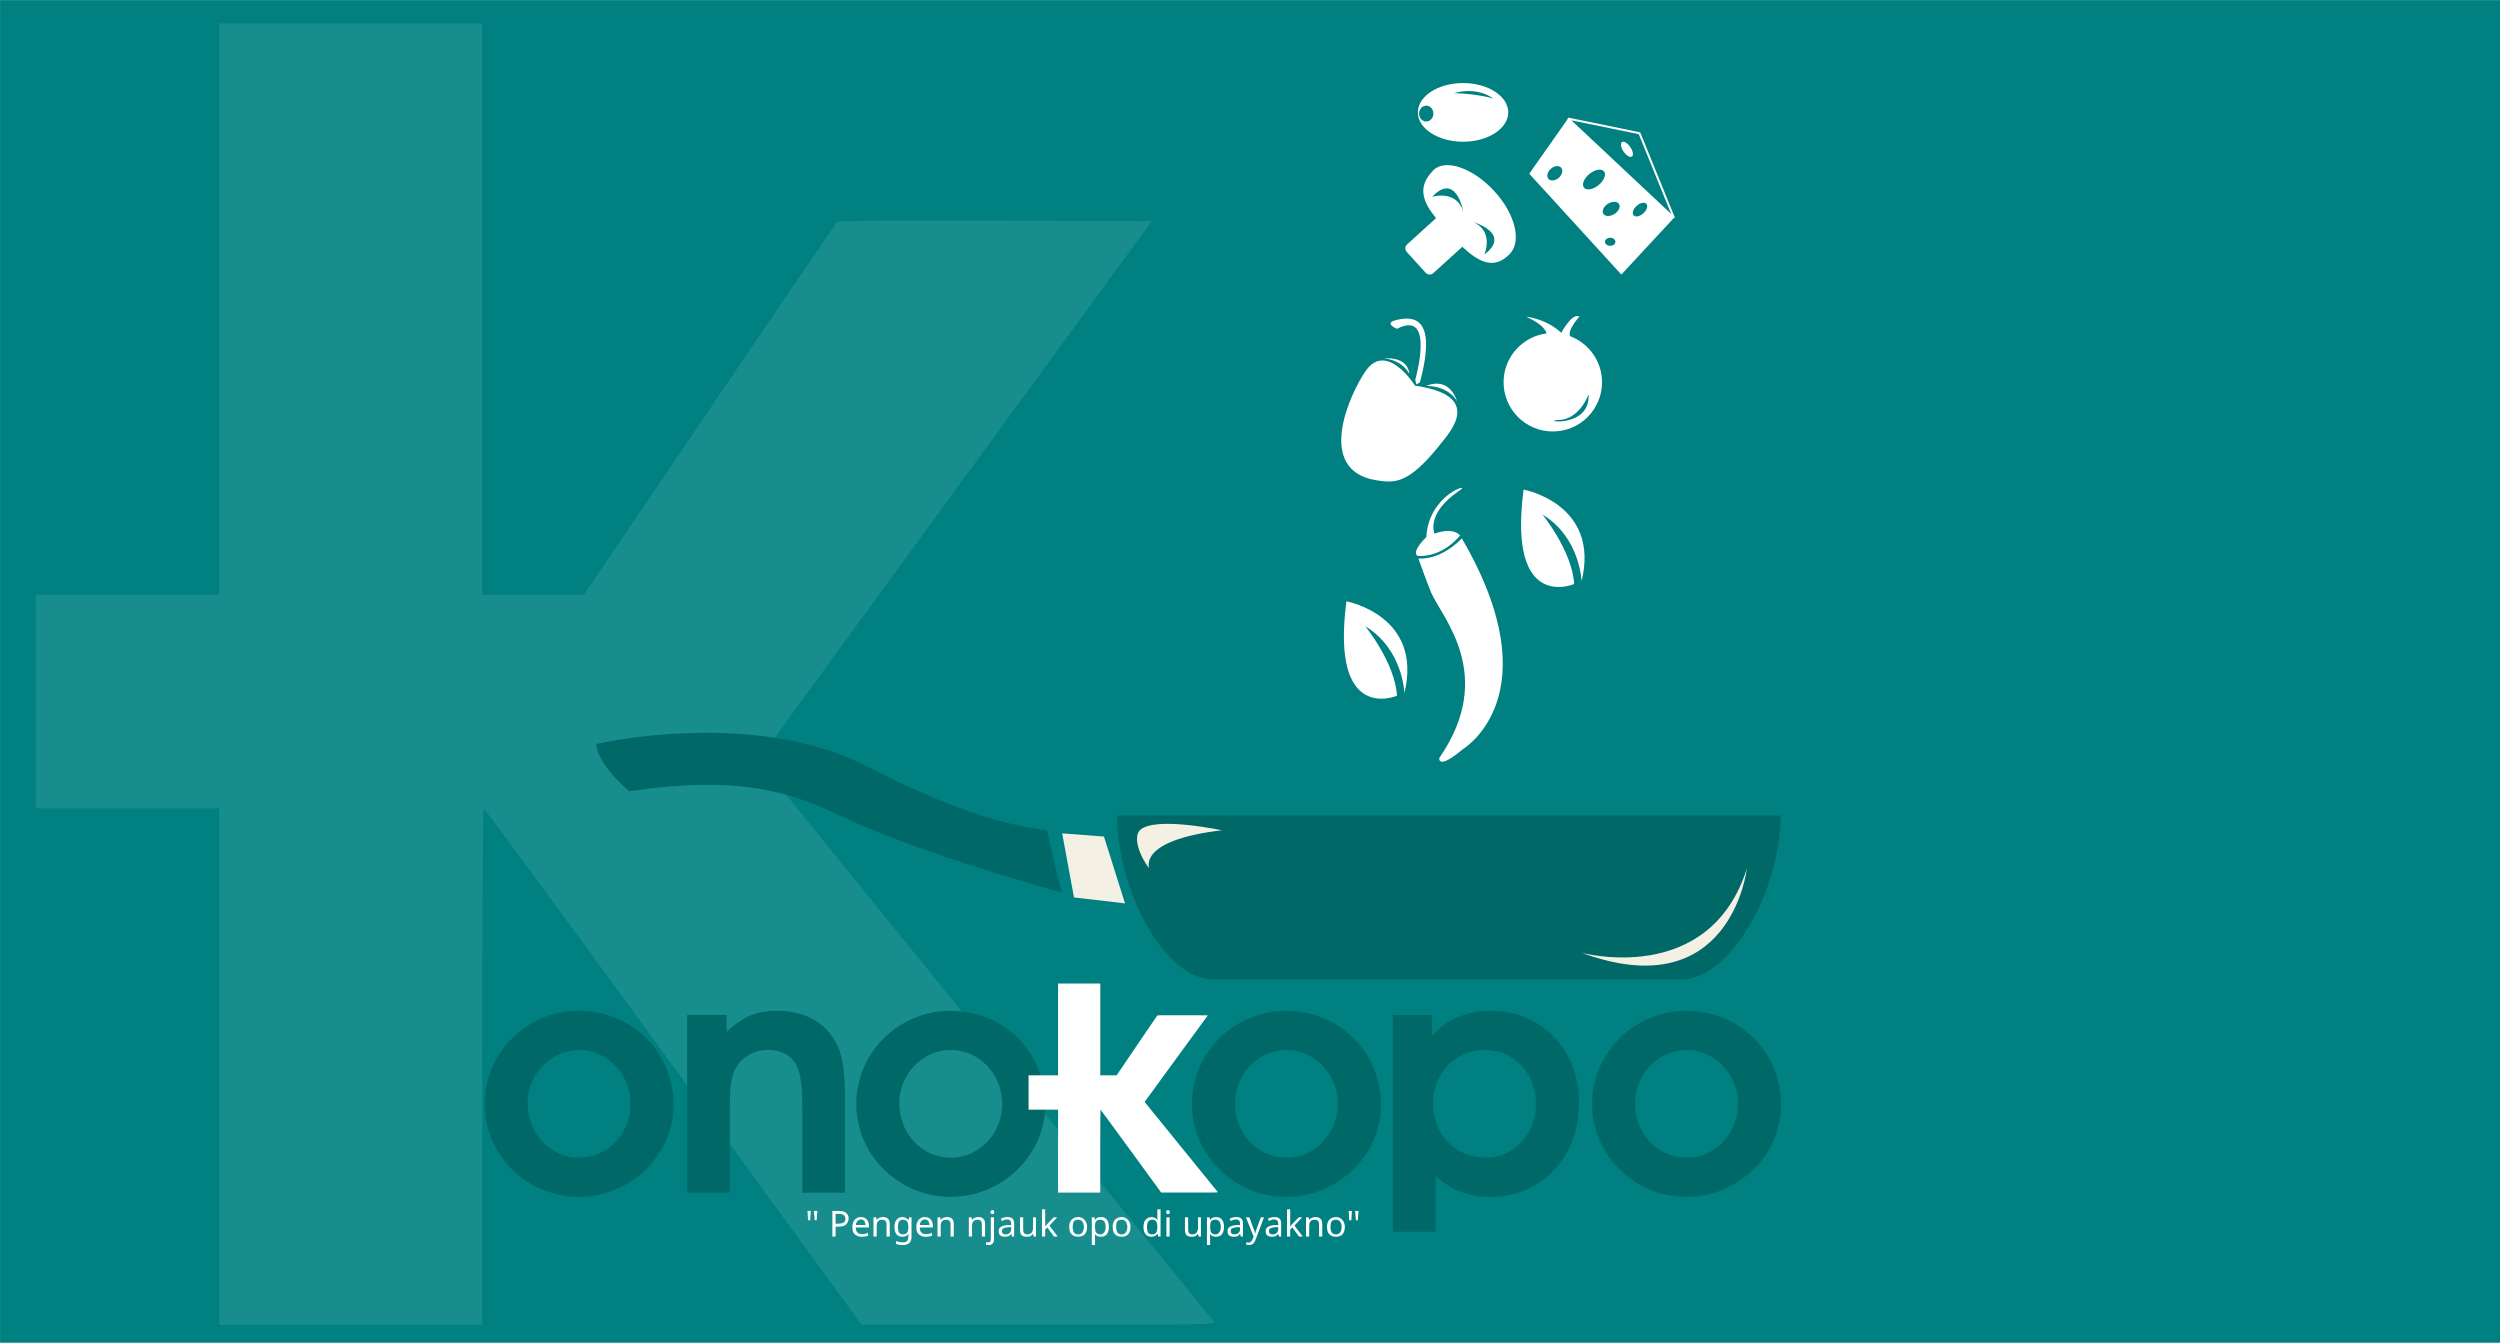
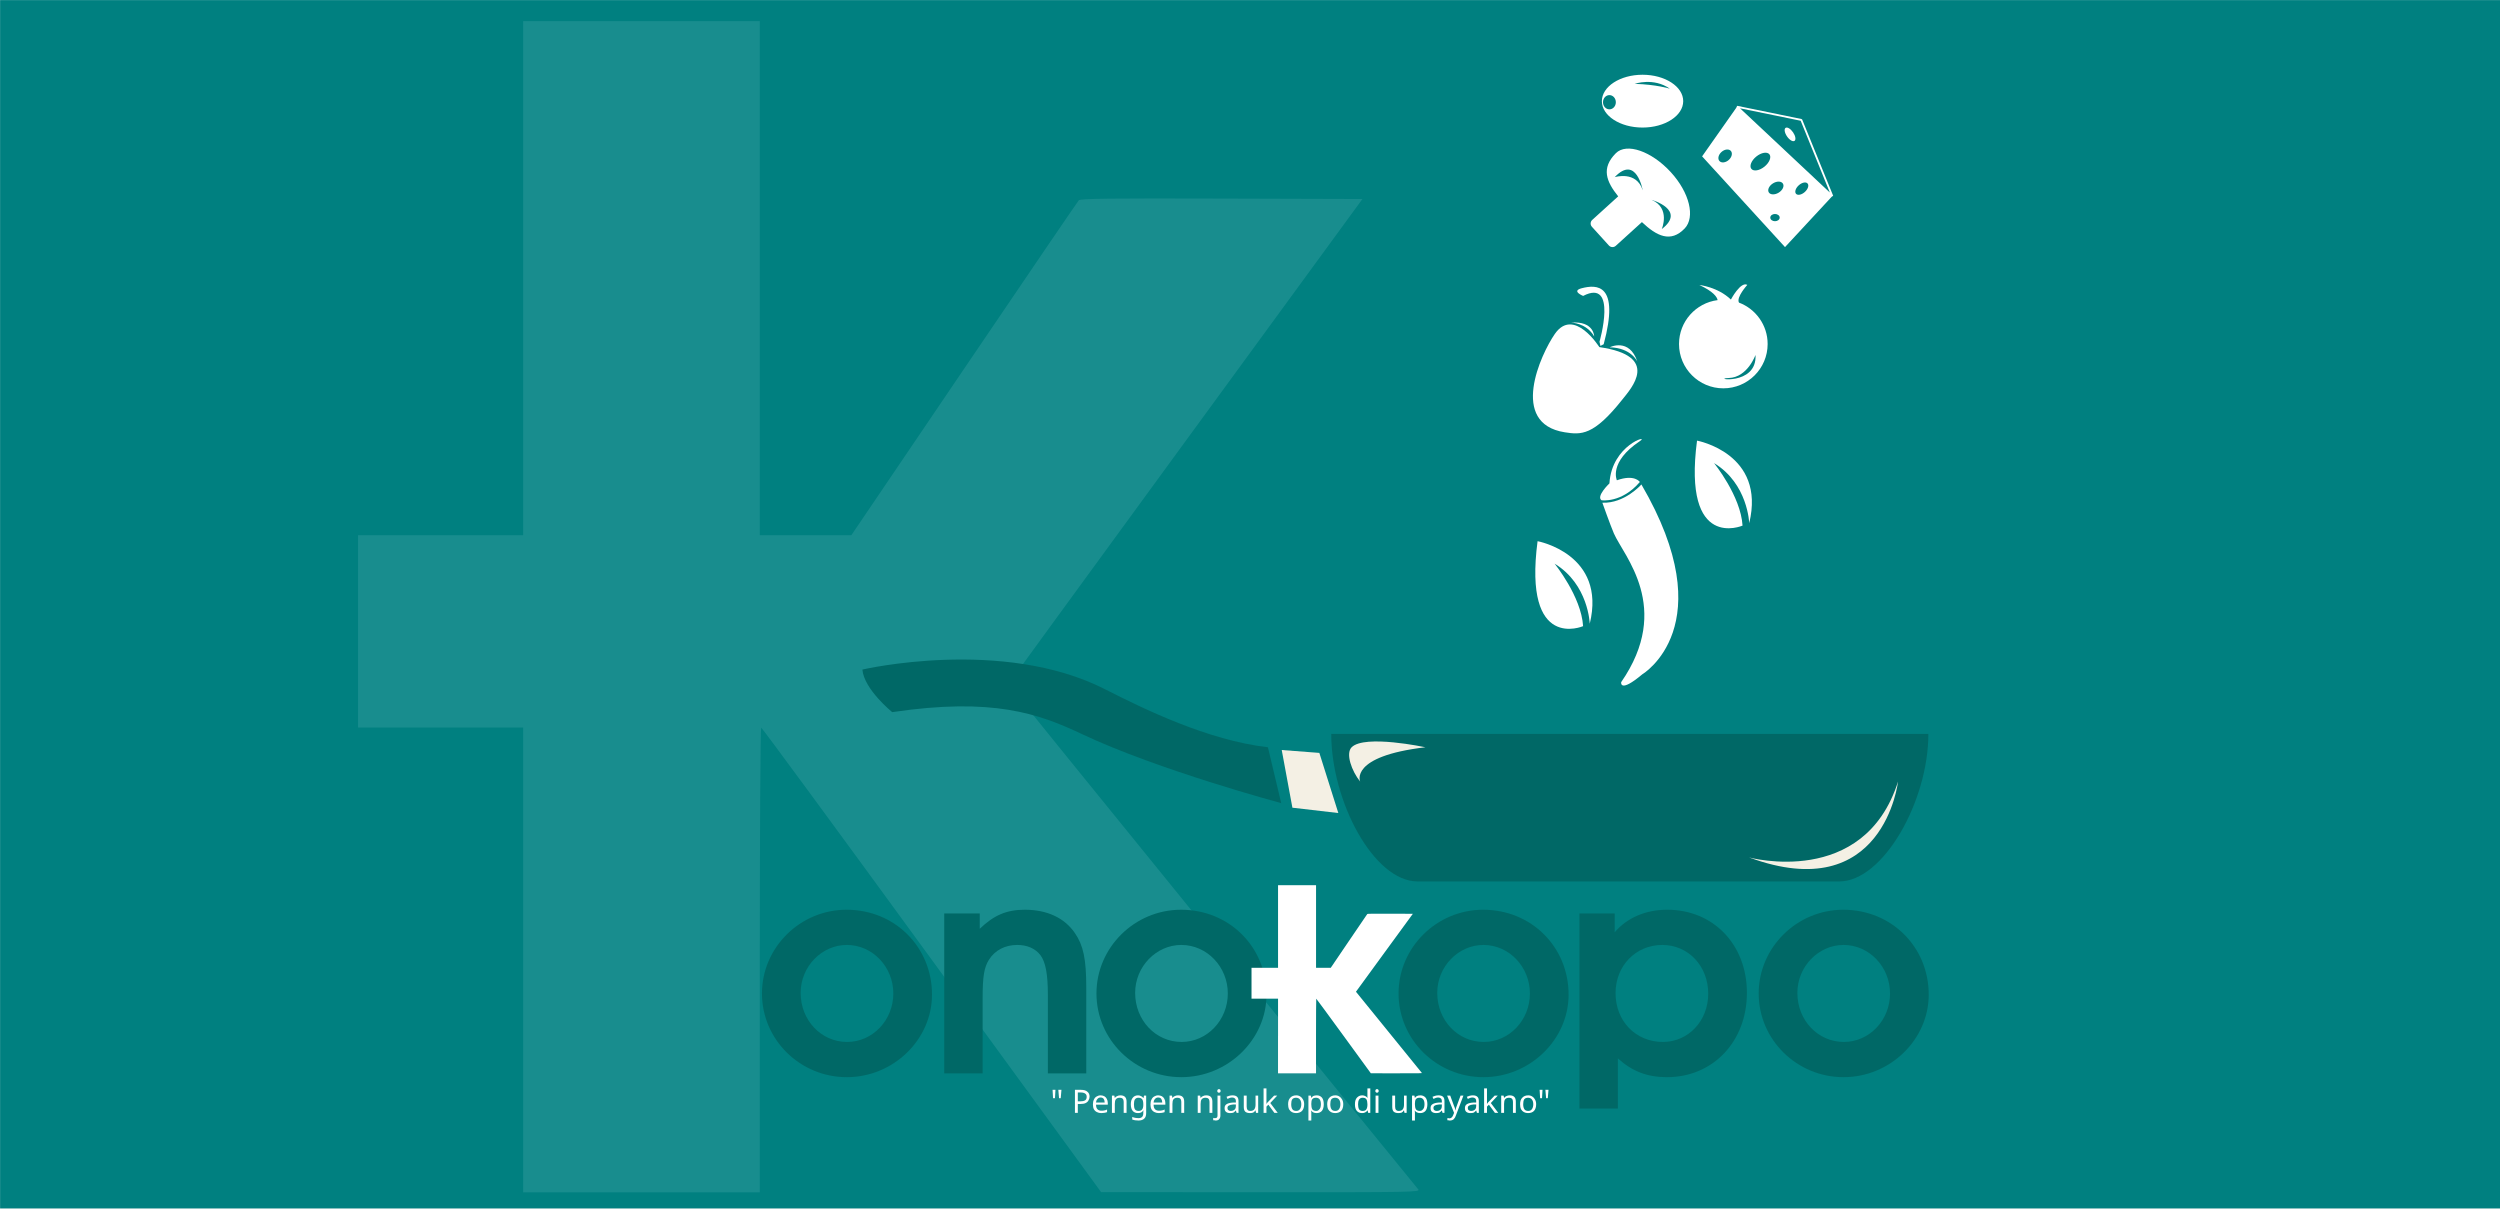
- <svg xmlns="http://www.w3.org/2000/svg" width="270" height="145" id="svg3789" version="1.1">
+ <svg xmlns="http://www.w3.org/2000/svg" width="300" height="145" id="svg3789" version="1.1">
  <defs id="defs3791" />
  <g id="layer1" transform="translate(0,-907.3622)">
-     <g id="g3736" transform="translate(-767.4126,295.3472)">
-       <path id="path30" style="fill:#008080;stroke:none" d="m 767.418,757.026 270,0 0,-145 -270,0 0,145 z" />
-       <path id="path3655" d="m 791.097,727.206 0,-27.883 -9.907,0 -9.907,0 0,-11.541 0,-11.541 9.907,0 9.907,0 0,-30.845 0,-30.845 14.197,0 14.197,0 0,30.845 0,30.845 5.493,0 5.493,0 13.528,-19.968 c 7.44,-10.982 13.636,-20.083 13.768,-20.224 0.19,-0.203 3.787,-0.245 17.137,-0.204 l 16.897,0.053 -21.246,29.081 c -11.685,15.995 -21.246,29.115 -21.246,29.156 0,0.064 48.317,59.588 49.189,60.599 0.293,0.34 -0.623,0.357 -18.874,0.346 l -19.182,-0.01 -20.311,-27.871 C 828.966,711.867 819.751,699.324 819.659,699.324 c -0.092,0 -0.168,12.547 -0.168,27.883 l 0,27.883 -14.197,0 -14.197,0 0,-27.883 z" style="opacity:0.115;fill:#d5f6ff;fill-opacity:1;stroke:none" />
-       <g transform="matrix(0.9716116,0,0,0.9716116,59.75011,-4.66652)" id="g3698">
-         <g id="g40" transform="matrix(0.300337,0,0,-0.300337,852.5182,725.3476)" style="fill:#006866;fill-opacity:1">
-           <path d="m 0,0 c 0,-27.628 17.426,-60.655 35.556,-60.655 l 173.319,0 c 18.131,0 36.675,33.027 36.675,60.655" style="fill:#006866;fill-opacity:1;fill-rule:nonzero;stroke:none" id="path42" />
-         </g>
-         <g id="g44" transform="matrix(0.300337,0,0,-0.300337,851.0484,727.6869)">
-           <path d="M 0,0 -15.468,1.181 -11.083,-22.537 7.804,-24.731 0,0 z" style="fill:#f4f0e4;fill-opacity:1;fill-rule:nonzero;stroke:none" id="path46" />
-         </g>
-         <g id="g48" transform="matrix(0.300337,0,0,-0.300337,844.6964,726.9909)" style="fill:#006866;fill-opacity:1">
-           <path d="m 0,0 5.471,-22.979 c 0,0 -50.648,13.587 -82.069,28.451 -17.723,8.382 -36.548,15.1 -77.91,8.971 0,0 -11.6,9.411 -12.257,17.51 0,0 57.576,13.395 99.796,-8.099 C -51.129,15.792 -24.73,2.845 0,0" style="fill:#006866;fill-opacity:1;fill-rule:nonzero;stroke:none" id="path50" />
-         </g>
-         <g id="g52" transform="matrix(0.300337,0,0,-0.300337,922.5186,731.2305)">
-           <path d="m 0,0 c 0,0 -5.837,-51.613 -61.276,-31.187 0,0 47.27,-12.913 61.276,31.187" style="fill:#f4f0e4;fill-opacity:1;fill-rule:nonzero;stroke:none" id="path54" />
-         </g>
-         <g id="g56" transform="matrix(0.300337,0,0,-0.300337,864.1514,726.9909)">
-           <path d="m 0,0 c 0,0 -24.982,5.363 -30.346,0 -2.571,-2.569 0,-9.775 3.501,-14.116 0,0 -4.669,10.395 26.845,14.116" style="fill:#f4f0e4;fill-opacity:1;fill-rule:nonzero;stroke:none" id="path58" />
-         </g>
-         <g id="g60" transform="matrix(0.300337,0,0,-0.300337,893.3392,662.9927)">
-           <path d="M 0,0 C 0,0 3.729,8.613 -4.185,12.027 -4.185,12.027 10.286,7.876 0,0 m -7.827,15.936 c -2.569,8.227 -11.526,5.42 -11.526,5.42 8.909,9.408 11.526,-5.42 11.526,-5.42 m 11.508,7.512 c -7.829,8.532 -18.15,12.213 -22.59,7.729 -6.068,-6.124 -3.939,-11.579 0.992,-17.719 L -28.594,3.771 C -29.411,3.03 -29.474,1.768 -28.73,0.95 l 6.989,-7.703 C -21,-7.57 -19.737,-7.63 -18.922,-6.89 l 10.758,9.761 c 6.018,-5.697 11.82,-8.683 17.61,-2.591 4.349,4.573 2.063,14.636 -5.765,23.168" style="fill:#ffffff;fill-opacity:1;fill-rule:nonzero;stroke:none" id="path62" />
-         </g>
-         <g id="g64" transform="matrix(0.300337,0,0,-0.300337,901.6173,681.3857)">
-           <path d="M 0,0 C 7.737,0.25 10.982,9.484 10.982,9.484 11.73,-3.495 -7.738,-0.25 0,0 m 4.186,31.008 c -1.22,2.172 3.426,7.289 3.426,7.289 -2.745,1.545 -6.739,-6.036 -6.739,-6.036 -5.49,5.241 -12.978,5.989 -12.978,5.989 5.743,-2.687 7.249,-4.868 7.507,-6.221 -8.949,-1.156 -15.87,-8.787 -15.87,-18.051 0,-10.063 8.159,-18.222 18.222,-18.222 10.061,0 18.22,8.159 18.22,18.222 0,7.794 -4.905,14.428 -11.788,17.03" style="fill:#ffffff;fill-opacity:1;fill-rule:nonzero;stroke:none" id="path66" />
-         </g>
-         <g id="g68" transform="matrix(0.300337,0,0,-0.300337,889.9907,645.0558)">
-           <path d="m 0,0 c 0,0 7.738,2.746 14.478,-1.997 0,0 -5.446,1.74 -14.478,1.997 m -10.379,-10.483 c -1.46,0 -2.642,1.31 -2.642,2.928 0,1.617 1.182,2.928 2.642,2.928 1.46,0 2.642,-1.311 2.642,-2.928 0,-1.618 -1.182,-2.928 -2.642,-2.928 M 3.245,3.744 c -9.236,0 -16.724,-4.862 -16.724,-10.857 0,-5.996 7.488,-10.858 16.724,-10.858 9.235,0 16.723,4.862 16.723,10.858 0,5.995 -7.488,10.857 -16.723,10.857" style="fill:#ffffff;fill-opacity:1;fill-rule:nonzero;stroke:none" id="path70" />
-         </g>
-         <g id="g72" transform="matrix(0.300337,0,0,-0.300337,886.0027,696.7886)">
-           <path d="m 0,0 c 0,0 3.271,-9.232 4.741,-12.638 3.958,-9.174 24.212,-30.451 2.996,-61.151 0,0 -0.8,-4.743 8.71,3.245 0,0 33.525,19.9 -0.395,78.056 C 16.052,7.512 9.177,-0.365 0,0" style="fill:#ffffff;fill-opacity:1;fill-rule:nonzero;stroke:none" id="path74" />
-         </g>
-         <g id="g76" transform="matrix(0.300337,0,0,-0.300337,885.8989,696.485)">
-           <path d="m 0,0 c 0,0 8.236,-1.264 15.762,7.512 0,0 -2.128,3.32 -9.449,0.702 0,0 -3.494,7.444 9.449,16.098 C 20.149,27.245 4.19,22.888 3.256,6.939 3.256,6.939 -2.345,1.633 0,0" style="fill:#ffffff;fill-opacity:1;fill-rule:nonzero;stroke:none" id="path78" />
-         </g>
-         <g id="g80" transform="matrix(0.300337,0,0,-0.300337,903.3167,699.6148)">
-           <path d="m 0,0 c 0,0 -24.71,-10.733 -18.719,34.943 0,0 28.447,-5.241 21.461,-33.946 0,0 -0.494,16.225 -14.471,24.711 0,0 10.982,-13.479 11.729,-25.708" style="fill:#ffffff;fill-opacity:1;fill-rule:nonzero;stroke:none" id="path82" />
-         </g>
-         <g id="g84" transform="matrix(0.300337,0,0,-0.300337,911.0055,658.4119)">
-           <path d="M 0,0 C -1.306,-1.175 -2.92,-1.508 -3.605,-0.747 -4.289,0.015 -3.784,1.584 -2.476,2.759 -1.17,3.934 0.445,4.268 1.129,3.506 1.813,2.745 1.31,1.175 0,0 m -10.723,-0.26 c -1.602,-0.997 -3.43,-0.954 -4.085,0.097 -0.653,1.052 0.116,2.713 1.72,3.71 1.604,0.997 3.434,0.953 4.085,-0.099 0.656,-1.052 -0.116,-2.711 -1.72,-3.708 m -1.543,-11.76 c -1.067,0 -1.933,0.667 -1.933,1.49 0,0.822 0.866,1.489 1.933,1.489 1.071,0 1.936,-0.667 1.936,-1.489 0,-0.823 -0.865,-1.49 -1.936,-1.49 m -4.316,22.453 c -2.043,-1.657 -4.453,-2.073 -5.384,-0.925 -0.929,1.145 -0.025,3.419 2.019,5.076 2.043,1.657 4.453,2.07 5.384,0.924 0.927,-1.146 0.025,-3.416 -2.019,-5.075 m -14.719,2.72 c -1.296,-1.143 -3.005,-1.325 -3.815,-0.405 -0.812,0.92 -0.418,2.595 0.882,3.737 1.297,1.142 3.007,1.324 3.819,0.404 0.811,-0.921 0.418,-2.595 -0.886,-3.736 m 29.602,16.144 11.996,-29.52 -36.93,34.64 24.934,-5.12 z m 13.36,-30.848 -12.73,31.324 -0.277,0.231 -26.457,5.434 -0.339,-0.653 0.04,-0.037 -14.13,-20.094 34.091,-37.315 19.196,20.694 0.606,0.416 z" style="fill:#ffffff;fill-opacity:1;fill-rule:nonzero;stroke:none" id="path86" />
-         </g>
-         <g id="g88" transform="matrix(0.300337,0,0,-0.300337,908.6297,650.493)">
-           <path d="M 0,0 C -0.681,-0.468 -0.412,-2.045 0.604,-3.521 1.62,-4.999 2.995,-5.815 3.678,-5.347 4.358,-4.878 4.089,-3.301 3.074,-1.825 2.057,-0.348 0.682,0.469 0,0" style="fill:#ffffff;fill-opacity:1;fill-rule:nonzero;stroke:none" id="path90" />
-         </g>
-         <g id="g92" transform="matrix(0.300337,0,0,-0.300337,885.6287,677.569)">
-           <path d="m 0,0 c 0,0 -10.495,16.69 -18.304,5.407 -5.782,-8.355 -18.925,-36.821 4.077,-40.435 6.708,-1.054 11.83,-1.492 23.628,13.396 C 13.063,-17.012 25.462,-3.661 0,0" style="fill:#ffffff;fill-opacity:1;fill-rule:nonzero;stroke:none" id="path94" />
-         </g>
-         <g id="g96" transform="matrix(0.300337,0,0,-0.300337,886.9017,677.5944)">
-           <path d="m 0,0 c 0,0 8.102,4.099 11.412,-5.917 0,0 -2.478,5.73 -11.412,5.917" style="fill:#ffffff;fill-opacity:1;fill-rule:nonzero;stroke:none" id="path98" />
-         </g>
-         <g id="g100" transform="matrix(0.300337,0,0,-0.300337,885.6506,676.9097)">
-           <path d="m 0,0 c 0,0 7.583,26.25 -6.732,18.854 0,0 -5.038,2.012 -0.581,3.162 6.146,1.586 15.746,1.99 9.032,-23.033 L 0.375,-1.708 0,0 z" style="fill:#ffffff;fill-opacity:1;fill-rule:nonzero;stroke:none" id="path102" />
-         </g>
-         <g id="g104" transform="matrix(0.300337,0,0,-0.300337,884.9911,676.2485)">
-           <path d="m 0,0 c 0,0 -0.027,6.437 -9.533,5.673 0,0 6.327,-0.06 9.533,-5.673" style="fill:#ffffff;fill-opacity:1;fill-rule:nonzero;stroke:none" id="path106" />
-         </g>
-         <g id="g108" transform="matrix(0.300337,0,0,-0.300337,883.6229,712.0339)">
-           <path d="m 0,0 c 0,0 -24.711,-10.733 -18.72,34.943 0,0 28.447,-5.241 21.46,-33.945 0,0 -0.494,16.224 -14.471,24.71 0,0 10.983,-13.478 11.731,-25.708" style="fill:#ffffff;fill-opacity:1;fill-rule:nonzero;stroke:none" id="path110" />
-         </g>
+     <path d="m 0.01,1052.373 300.085,0 0,-145 -300.085,0 0,145 z" style="fill:#008080;stroke:none" id="path30" />
+     <path style="opacity:0.115;fill:#d5f6ff;fill-opacity:1;stroke:none" d="m 62.78,1022.553 0,-27.883 -9.907,0 -9.907,0 0,-11.541 0,-11.541 9.907,0 9.907,0 0,-30.845 0,-30.845 14.197,0 14.197,0 0,30.845 0,30.845 5.493,0 5.493,0 13.528,-19.968 c 7.44,-10.982 13.636,-20.083 13.768,-20.224 0.19,-0.203 3.787,-0.245 17.137,-0.204 l 16.897,0.053 -21.246,29.081 c -11.685,15.995 -21.246,29.115 -21.246,29.156 0,0.064 48.317,59.588 49.189,60.599 0.293,0.34 -0.623,0.357 -18.874,0.346 l -19.182,-0.01 -20.311,-27.871 c -11.171,-15.329 -20.386,-27.871 -20.478,-27.871 -0.092,0 -0.168,12.547 -0.168,27.883 l 0,27.883 -14.197,0 -14.197,0 0,-27.883 z" id="path3655" />
+     <g id="g3698" transform="matrix(0.9716116,0,0,0.9716116,-668.5668,290.6807)">
+       <g style="fill:#006866;fill-opacity:1" transform="matrix(0.300337,0,0,-0.300337,852.5182,725.3476)" id="g40">
+         <path id="path42" style="fill:#006866;fill-opacity:1;fill-rule:nonzero;stroke:none" d="m 0,0 c 0,-27.628 17.426,-60.655 35.556,-60.655 l 173.319,0 c 18.131,0 36.675,33.027 36.675,60.655" />
      </g>
-       <g transform="matrix(1.841981,0,0,1.841981,-580.6588,-157.7544)" id="g3661">
-         <g style="fill:#006866;fill-opacity:1" transform="matrix(0.2289251,0,0,0.2289251,747.2415,304.6636)" id="g3663">
-           <path id="path3665" style="font-size:34.475px;font-style:normal;font-variant:normal;font-weight:600;font-stretch:normal;line-height:125%;letter-spacing:0px;word-spacing:0px;fill:#006866;fill-opacity:1;stroke:none;font-family:URW Gothic L;-inkscape-font-specification:URW Gothic L Semi-Bold" d="m 81.004,753.547 c -13.227,0 -24.072,10.762 -24.072,23.825 0,13.145 10.845,23.825 24.154,23.825 13.227,0 24.236,-10.68 24.236,-23.497 0,-13.556 -10.598,-24.154 -24.318,-24.154 m 0.082,10.023 c 7.312,0 13.227,6.244 13.227,13.802 0,7.641 -5.915,13.802 -13.145,13.802 -7.394,0 -13.227,-6.162 -13.227,-13.967 0,-7.476 5.997,-13.638 13.145,-13.638" />
-           <path id="path3667" style="font-size:34.475px;font-style:normal;font-variant:normal;font-weight:600;font-stretch:normal;line-height:125%;letter-spacing:0px;word-spacing:0px;fill:#006866;fill-opacity:1;stroke:none;font-family:URW Gothic L;-inkscape-font-specification:URW Gothic L Semi-Bold" d="m 108.802,800.129 10.927,0 0,-21.443 c 0,-6.08 0.411,-8.709 1.807,-10.927 1.725,-2.711 4.601,-4.19 8.051,-4.19 2.793,0 5.094,0.986 6.572,2.875 1.479,1.972 2.136,5.34 2.136,11.42 l 0,22.264 10.927,0 0,-24.4 c 0,-8.133 -0.822,-12.077 -3.286,-15.61 -2.958,-4.272 -7.887,-6.572 -14.213,-6.572 -5.176,0 -8.791,1.561 -12.816,5.422 l 0,-4.354 -10.105,0 0,45.515" />
-           <path id="path3669" style="font-size:34.475px;font-style:normal;font-variant:normal;font-weight:600;font-stretch:normal;line-height:125%;letter-spacing:0px;word-spacing:0px;fill:#006866;fill-opacity:1;stroke:none;font-family:URW Gothic L;-inkscape-font-specification:URW Gothic L Semi-Bold" d="m 176.195,753.547 c -13.227,0 -24.072,10.762 -24.072,23.825 0,13.145 10.845,23.825 24.154,23.825 13.227,0 24.236,-10.68 24.236,-23.497 0,-13.556 -10.598,-24.154 -24.318,-24.154 m 0.082,10.023 c 7.312,0 13.227,6.244 13.227,13.802 0,7.641 -5.915,13.802 -13.145,13.802 -7.394,0 -13.227,-6.162 -13.227,-13.967 0,-7.476 5.997,-13.638 13.145,-13.638" />
-         </g>
-         <path id="path3671" d="m 793.896,485.395 0,-2.431 -0.864,0 -0.864,0 0,-1.006 0,-1.006 0.864,0 0.864,0 0,-2.69 0,-2.69 1.238,0 1.238,0 0,2.69 0,2.69 0.479,0 0.479,0 1.18,-1.741 c 0.649,-0.958 1.189,-1.751 1.201,-1.764 0.017,-0.018 0.33,-0.021 1.494,-0.018 l 1.473,0.005 -1.853,2.536 c -1.019,1.395 -1.853,2.539 -1.853,2.542 0,0.006 4.213,5.196 4.289,5.284 0.026,0.03 -0.054,0.031 -1.646,0.03 l -1.673,-9.1e-4 -1.771,-2.43 c -0.974,-1.337 -1.778,-2.43 -1.786,-2.43 -0.008,0 -0.015,1.094 -0.015,2.431 l 0,2.431 -1.238,0 -1.238,0 0,-2.431 z" style="fill:#ffffff;fill-opacity:1;stroke:none" />
-         <g transform="matrix(0.2289251,0,0,0.2289251,747.2415,304.6636)" id="g3673" style="fill:#006866;fill-opacity:1">
-           <path id="path3675" style="font-size:34.475px;font-style:normal;font-variant:normal;font-weight:600;font-stretch:normal;line-height:125%;letter-spacing:0px;word-spacing:0px;fill:#006866;fill-opacity:1;stroke:none;font-family:URW Gothic L;-inkscape-font-specification:URW Gothic L Semi-Bold" d="m 262.164,753.547 c -13.227,0 -24.072,10.762 -24.072,23.825 0,13.145 10.845,23.825 24.154,23.825 13.227,0 24.236,-10.68 24.236,-23.497 0,-13.556 -10.598,-24.154 -24.318,-24.154 m 0.082,10.023 c 7.312,0 13.227,6.244 13.227,13.802 0,7.641 -5.915,13.802 -13.145,13.802 -7.394,0 -13.227,-6.162 -13.227,-13.967 0,-7.476 5.997,-13.638 13.145,-13.638" />
-           <path id="path3677" style="font-size:34.475px;font-style:normal;font-variant:normal;font-weight:600;font-stretch:normal;line-height:125%;letter-spacing:0px;word-spacing:0px;fill:#006866;fill-opacity:1;stroke:none;font-family:URW Gothic L;-inkscape-font-specification:URW Gothic L Semi-Bold" d="m 289.575,810.115 10.927,0 0,-14.258 c 4.108,3.697 8.38,5.34 13.967,5.34 13.145,0 22.757,-10.187 22.757,-23.99 0,-13.72 -9.53,-23.661 -22.675,-23.661 -6.162,0 -11.42,2.3 -14.952,6.408 l 0,-5.34 -10.023,0 0,55.5 m 23.579,-46.545 c 7.394,0 13.063,5.997 13.063,13.884 0,7.723 -5.669,13.72 -12.899,13.72 -7.723,0 -13.474,-5.915 -13.474,-13.884 0,-7.805 5.751,-13.72 13.309,-13.72" />
-           <path id="path3679" style="font-size:34.475px;font-style:normal;font-variant:normal;font-weight:600;font-stretch:normal;line-height:125%;letter-spacing:0px;word-spacing:0px;fill:#006866;fill-opacity:1;stroke:none;font-family:URW Gothic L;-inkscape-font-specification:URW Gothic L Semi-Bold" d="m 364.65,753.547 c -13.227,0 -24.072,10.762 -24.072,23.825 0,13.145 10.845,23.825 24.154,23.825 13.227,0 24.236,-10.68 24.236,-23.497 0,-13.556 -10.598,-24.154 -24.318,-24.154 m 0.082,10.023 c 7.312,0 13.227,6.244 13.227,13.802 0,7.641 -5.915,13.802 -13.145,13.802 -7.394,0 -13.227,-6.162 -13.227,-13.967 0,-7.476 5.997,-13.638 13.145,-13.638" />
-         </g>
-         <text xml:space="preserve" style="font-size:2.089px;font-style:normal;font-variant:normal;font-weight:normal;font-stretch:normal;line-height:125%;letter-spacing:0px;word-spacing:0px;fill:#ffffff;fill-opacity:1;stroke:none;font-family:Pothana2000;-inkscape-font-specification:Pothana2000" x="779.068" y="490.402" id="text3681">
-           <tspan id="tspan3683" x="779.068" y="490.402" style="font-style:normal;font-variant:normal;font-weight:normal;font-stretch:normal;fill:#ffffff;fill-opacity:1;font-family:Pothana2000;-inkscape-font-specification:Pothana2000">" Pengen njauk opo di upayakno"</tspan>
-         </text>
+       <g transform="matrix(0.300337,0,0,-0.300337,851.0484,727.6869)" id="g44">
+         <path id="path46" style="fill:#f4f0e4;fill-opacity:1;fill-rule:nonzero;stroke:none" d="M 0,0 -15.468,1.181 -11.083,-22.537 7.804,-24.731 0,0 z" />
      </g>
+       <g style="fill:#006866;fill-opacity:1" transform="matrix(0.300337,0,0,-0.300337,844.6964,726.9909)" id="g48">
+         <path id="path50" style="fill:#006866;fill-opacity:1;fill-rule:nonzero;stroke:none" d="m 0,0 5.471,-22.979 c 0,0 -50.648,13.587 -82.069,28.451 -17.723,8.382 -36.548,15.1 -77.91,8.971 0,0 -11.6,9.411 -12.257,17.51 0,0 57.576,13.395 99.796,-8.099 C -51.129,15.792 -24.73,2.845 0,0" />
+       </g>
+       <g transform="matrix(0.300337,0,0,-0.300337,922.5186,731.2305)" id="g52">
+         <path id="path54" style="fill:#f4f0e4;fill-opacity:1;fill-rule:nonzero;stroke:none" d="m 0,0 c 0,0 -5.837,-51.613 -61.276,-31.187 0,0 47.27,-12.913 61.276,31.187" />
+       </g>
+       <g transform="matrix(0.300337,0,0,-0.300337,864.1514,726.9909)" id="g56">
+         <path id="path58" style="fill:#f4f0e4;fill-opacity:1;fill-rule:nonzero;stroke:none" d="m 0,0 c 0,0 -24.982,5.363 -30.346,0 -2.571,-2.569 0,-9.775 3.501,-14.116 0,0 -4.669,10.395 26.845,14.116" />
+       </g>
+       <g transform="matrix(0.300337,0,0,-0.300337,893.3392,662.9927)" id="g60">
+         <path id="path62" style="fill:#ffffff;fill-opacity:1;fill-rule:nonzero;stroke:none" d="M 0,0 C 0,0 3.729,8.613 -4.185,12.027 -4.185,12.027 10.286,7.876 0,0 m -7.827,15.936 c -2.569,8.227 -11.526,5.42 -11.526,5.42 8.909,9.408 11.526,-5.42 11.526,-5.42 m 11.508,7.512 c -7.829,8.532 -18.15,12.213 -22.59,7.729 -6.068,-6.124 -3.939,-11.579 0.992,-17.719 L -28.594,3.771 C -29.411,3.03 -29.474,1.768 -28.73,0.95 l 6.989,-7.703 C -21,-7.57 -19.737,-7.63 -18.922,-6.89 l 10.758,9.761 c 6.018,-5.697 11.82,-8.683 17.61,-2.591 4.349,4.573 2.063,14.636 -5.765,23.168" />
+       </g>
+       <g transform="matrix(0.300337,0,0,-0.300337,901.6173,681.3857)" id="g64">
+         <path id="path66" style="fill:#ffffff;fill-opacity:1;fill-rule:nonzero;stroke:none" d="M 0,0 C 7.737,0.25 10.982,9.484 10.982,9.484 11.73,-3.495 -7.738,-0.25 0,0 m 4.186,31.008 c -1.22,2.172 3.426,7.289 3.426,7.289 -2.745,1.545 -6.739,-6.036 -6.739,-6.036 -5.49,5.241 -12.978,5.989 -12.978,5.989 5.743,-2.687 7.249,-4.868 7.507,-6.221 -8.949,-1.156 -15.87,-8.787 -15.87,-18.051 0,-10.063 8.159,-18.222 18.222,-18.222 10.061,0 18.22,8.159 18.22,18.222 0,7.794 -4.905,14.428 -11.788,17.03" />
+       </g>
+       <g transform="matrix(0.300337,0,0,-0.300337,889.9907,645.0558)" id="g68">
+         <path id="path70" style="fill:#ffffff;fill-opacity:1;fill-rule:nonzero;stroke:none" d="m 0,0 c 0,0 7.738,2.746 14.478,-1.997 0,0 -5.446,1.74 -14.478,1.997 m -10.379,-10.483 c -1.46,0 -2.642,1.31 -2.642,2.928 0,1.617 1.182,2.928 2.642,2.928 1.46,0 2.642,-1.311 2.642,-2.928 0,-1.618 -1.182,-2.928 -2.642,-2.928 M 3.245,3.744 c -9.236,0 -16.724,-4.862 -16.724,-10.857 0,-5.996 7.488,-10.858 16.724,-10.858 9.235,0 16.723,4.862 16.723,10.858 0,5.995 -7.488,10.857 -16.723,10.857" />
+       </g>
+       <g transform="matrix(0.300337,0,0,-0.300337,886.0027,696.7886)" id="g72">
+         <path id="path74" style="fill:#ffffff;fill-opacity:1;fill-rule:nonzero;stroke:none" d="m 0,0 c 0,0 3.271,-9.232 4.741,-12.638 3.958,-9.174 24.212,-30.451 2.996,-61.151 0,0 -0.8,-4.743 8.71,3.245 0,0 33.525,19.9 -0.395,78.056 C 16.052,7.512 9.177,-0.365 0,0" />
+       </g>
+       <g transform="matrix(0.300337,0,0,-0.300337,885.8989,696.485)" id="g76">
+         <path id="path78" style="fill:#ffffff;fill-opacity:1;fill-rule:nonzero;stroke:none" d="m 0,0 c 0,0 8.236,-1.264 15.762,7.512 0,0 -2.128,3.32 -9.449,0.702 0,0 -3.494,7.444 9.449,16.098 C 20.149,27.245 4.19,22.888 3.256,6.939 3.256,6.939 -2.345,1.633 0,0" />
+       </g>
+       <g transform="matrix(0.300337,0,0,-0.300337,903.3167,699.6148)" id="g80">
+         <path id="path82" style="fill:#ffffff;fill-opacity:1;fill-rule:nonzero;stroke:none" d="m 0,0 c 0,0 -24.71,-10.733 -18.719,34.943 0,0 28.447,-5.241 21.461,-33.946 0,0 -0.494,16.225 -14.471,24.711 0,0 10.982,-13.479 11.729,-25.708" />
+       </g>
+       <g transform="matrix(0.300337,0,0,-0.300337,911.0055,658.4119)" id="g84">
+         <path id="path86" style="fill:#ffffff;fill-opacity:1;fill-rule:nonzero;stroke:none" d="M 0,0 C -1.306,-1.175 -2.92,-1.508 -3.605,-0.747 -4.289,0.015 -3.784,1.584 -2.476,2.759 -1.17,3.934 0.445,4.268 1.129,3.506 1.813,2.745 1.31,1.175 0,0 m -10.723,-0.26 c -1.602,-0.997 -3.43,-0.954 -4.085,0.097 -0.653,1.052 0.116,2.713 1.72,3.71 1.604,0.997 3.434,0.953 4.085,-0.099 0.656,-1.052 -0.116,-2.711 -1.72,-3.708 m -1.543,-11.76 c -1.067,0 -1.933,0.667 -1.933,1.49 0,0.822 0.866,1.489 1.933,1.489 1.071,0 1.936,-0.667 1.936,-1.489 0,-0.823 -0.865,-1.49 -1.936,-1.49 m -4.316,22.453 c -2.043,-1.657 -4.453,-2.073 -5.384,-0.925 -0.929,1.145 -0.025,3.419 2.019,5.076 2.043,1.657 4.453,2.07 5.384,0.924 0.927,-1.146 0.025,-3.416 -2.019,-5.075 m -14.719,2.72 c -1.296,-1.143 -3.005,-1.325 -3.815,-0.405 -0.812,0.92 -0.418,2.595 0.882,3.737 1.297,1.142 3.007,1.324 3.819,0.404 0.811,-0.921 0.418,-2.595 -0.886,-3.736 m 29.602,16.144 11.996,-29.52 -36.93,34.64 24.934,-5.12 z m 13.36,-30.848 -12.73,31.324 -0.277,0.231 -26.457,5.434 -0.339,-0.653 0.04,-0.037 -14.13,-20.094 34.091,-37.315 19.196,20.694 0.606,0.416 z" />
+       </g>
+       <g transform="matrix(0.300337,0,0,-0.300337,908.6297,650.493)" id="g88">
+         <path id="path90" style="fill:#ffffff;fill-opacity:1;fill-rule:nonzero;stroke:none" d="M 0,0 C -0.681,-0.468 -0.412,-2.045 0.604,-3.521 1.62,-4.999 2.995,-5.815 3.678,-5.347 4.358,-4.878 4.089,-3.301 3.074,-1.825 2.057,-0.348 0.682,0.469 0,0" />
+       </g>
+       <g transform="matrix(0.300337,0,0,-0.300337,885.6287,677.569)" id="g92">
+         <path id="path94" style="fill:#ffffff;fill-opacity:1;fill-rule:nonzero;stroke:none" d="m 0,0 c 0,0 -10.495,16.69 -18.304,5.407 -5.782,-8.355 -18.925,-36.821 4.077,-40.435 6.708,-1.054 11.83,-1.492 23.628,13.396 C 13.063,-17.012 25.462,-3.661 0,0" />
+       </g>
+       <g transform="matrix(0.300337,0,0,-0.300337,886.9017,677.5944)" id="g96">
+         <path id="path98" style="fill:#ffffff;fill-opacity:1;fill-rule:nonzero;stroke:none" d="m 0,0 c 0,0 8.102,4.099 11.412,-5.917 0,0 -2.478,5.73 -11.412,5.917" />
+       </g>
+       <g transform="matrix(0.300337,0,0,-0.300337,885.6506,676.9097)" id="g100">
+         <path id="path102" style="fill:#ffffff;fill-opacity:1;fill-rule:nonzero;stroke:none" d="m 0,0 c 0,0 7.583,26.25 -6.732,18.854 0,0 -5.038,2.012 -0.581,3.162 6.146,1.586 15.746,1.99 9.032,-23.033 L 0.375,-1.708 0,0 z" />
+       </g>
+       <g transform="matrix(0.300337,0,0,-0.300337,884.9911,676.2485)" id="g104">
+         <path id="path106" style="fill:#ffffff;fill-opacity:1;fill-rule:nonzero;stroke:none" d="m 0,0 c 0,0 -0.027,6.437 -9.533,5.673 0,0 6.327,-0.06 9.533,-5.673" />
+       </g>
+       <g transform="matrix(0.300337,0,0,-0.300337,883.6229,712.0339)" id="g108">
+         <path id="path110" style="fill:#ffffff;fill-opacity:1;fill-rule:nonzero;stroke:none" d="m 0,0 c 0,0 -24.711,-10.733 -18.72,34.943 0,0 28.447,-5.241 21.46,-33.945 0,0 -0.494,16.224 -14.471,24.71 0,0 10.983,-13.478 11.731,-25.708" />
+       </g>
+     </g>
+     <g id="g3661" transform="matrix(1.841981,0,0,1.841981,-1308.976,137.5928)">
+       <g id="g3663" transform="matrix(0.2289251,0,0,0.2289251,747.2415,304.6636)" style="fill:#006866;fill-opacity:1">
+         <path d="m 81.004,753.547 c -13.227,0 -24.072,10.762 -24.072,23.825 0,13.145 10.845,23.825 24.154,23.825 13.227,0 24.236,-10.68 24.236,-23.497 0,-13.556 -10.598,-24.154 -24.318,-24.154 m 0.082,10.023 c 7.312,0 13.227,6.244 13.227,13.802 0,7.641 -5.915,13.802 -13.145,13.802 -7.394,0 -13.227,-6.162 -13.227,-13.967 0,-7.476 5.997,-13.638 13.145,-13.638" style="font-size:34.475px;font-style:normal;font-variant:normal;font-weight:600;font-stretch:normal;line-height:125%;letter-spacing:0px;word-spacing:0px;fill:#006866;fill-opacity:1;stroke:none;font-family:URW Gothic L;-inkscape-font-specification:URW Gothic L Semi-Bold" id="path3665" />
+         <path d="m 108.802,800.129 10.927,0 0,-21.443 c 0,-6.08 0.411,-8.709 1.807,-10.927 1.725,-2.711 4.601,-4.19 8.051,-4.19 2.793,0 5.094,0.986 6.572,2.875 1.479,1.972 2.136,5.34 2.136,11.42 l 0,22.264 10.927,0 0,-24.4 c 0,-8.133 -0.822,-12.077 -3.286,-15.61 -2.958,-4.272 -7.887,-6.572 -14.213,-6.572 -5.176,0 -8.791,1.561 -12.816,5.422 l 0,-4.354 -10.105,0 0,45.515" style="font-size:34.475px;font-style:normal;font-variant:normal;font-weight:600;font-stretch:normal;line-height:125%;letter-spacing:0px;word-spacing:0px;fill:#006866;fill-opacity:1;stroke:none;font-family:URW Gothic L;-inkscape-font-specification:URW Gothic L Semi-Bold" id="path3667" />
+         <path d="m 176.195,753.547 c -13.227,0 -24.072,10.762 -24.072,23.825 0,13.145 10.845,23.825 24.154,23.825 13.227,0 24.236,-10.68 24.236,-23.497 0,-13.556 -10.598,-24.154 -24.318,-24.154 m 0.082,10.023 c 7.312,0 13.227,6.244 13.227,13.802 0,7.641 -5.915,13.802 -13.145,13.802 -7.394,0 -13.227,-6.162 -13.227,-13.967 0,-7.476 5.997,-13.638 13.145,-13.638" style="font-size:34.475px;font-style:normal;font-variant:normal;font-weight:600;font-stretch:normal;line-height:125%;letter-spacing:0px;word-spacing:0px;fill:#006866;fill-opacity:1;stroke:none;font-family:URW Gothic L;-inkscape-font-specification:URW Gothic L Semi-Bold" id="path3669" />
+       </g>
+       <path style="fill:#ffffff;fill-opacity:1;stroke:none" d="m 793.896,485.395 0,-2.431 -0.864,0 -0.864,0 0,-1.006 0,-1.006 0.864,0 0.864,0 0,-2.69 0,-2.69 1.238,0 1.238,0 0,2.69 0,2.69 0.479,0 0.479,0 1.18,-1.741 c 0.649,-0.958 1.189,-1.751 1.201,-1.764 0.017,-0.018 0.33,-0.021 1.494,-0.018 l 1.473,0.005 -1.853,2.536 c -1.019,1.395 -1.853,2.539 -1.853,2.542 0,0.006 4.213,5.196 4.289,5.284 0.026,0.03 -0.054,0.031 -1.646,0.03 l -1.673,-9.1e-4 -1.771,-2.43 c -0.974,-1.337 -1.778,-2.43 -1.786,-2.43 -0.008,0 -0.015,1.094 -0.015,2.431 l 0,2.431 -1.238,0 -1.238,0 0,-2.431 z" id="path3671" />
+       <g style="fill:#006866;fill-opacity:1" id="g3673" transform="matrix(0.2289251,0,0,0.2289251,747.2415,304.6636)">
+         <path d="m 262.164,753.547 c -13.227,0 -24.072,10.762 -24.072,23.825 0,13.145 10.845,23.825 24.154,23.825 13.227,0 24.236,-10.68 24.236,-23.497 0,-13.556 -10.598,-24.154 -24.318,-24.154 m 0.082,10.023 c 7.312,0 13.227,6.244 13.227,13.802 0,7.641 -5.915,13.802 -13.145,13.802 -7.394,0 -13.227,-6.162 -13.227,-13.967 0,-7.476 5.997,-13.638 13.145,-13.638" style="font-size:34.475px;font-style:normal;font-variant:normal;font-weight:600;font-stretch:normal;line-height:125%;letter-spacing:0px;word-spacing:0px;fill:#006866;fill-opacity:1;stroke:none;font-family:URW Gothic L;-inkscape-font-specification:URW Gothic L Semi-Bold" id="path3675" />
+         <path d="m 289.575,810.115 10.927,0 0,-14.258 c 4.108,3.697 8.38,5.34 13.967,5.34 13.145,0 22.757,-10.187 22.757,-23.99 0,-13.72 -9.53,-23.661 -22.675,-23.661 -6.162,0 -11.42,2.3 -14.952,6.408 l 0,-5.34 -10.023,0 0,55.5 m 23.579,-46.545 c 7.394,0 13.063,5.997 13.063,13.884 0,7.723 -5.669,13.72 -12.899,13.72 -7.723,0 -13.474,-5.915 -13.474,-13.884 0,-7.805 5.751,-13.72 13.309,-13.72" style="font-size:34.475px;font-style:normal;font-variant:normal;font-weight:600;font-stretch:normal;line-height:125%;letter-spacing:0px;word-spacing:0px;fill:#006866;fill-opacity:1;stroke:none;font-family:URW Gothic L;-inkscape-font-specification:URW Gothic L Semi-Bold" id="path3677" />
+         <path d="m 364.65,753.547 c -13.227,0 -24.072,10.762 -24.072,23.825 0,13.145 10.845,23.825 24.154,23.825 13.227,0 24.236,-10.68 24.236,-23.497 0,-13.556 -10.598,-24.154 -24.318,-24.154 m 0.082,10.023 c 7.312,0 13.227,6.244 13.227,13.802 0,7.641 -5.915,13.802 -13.145,13.802 -7.394,0 -13.227,-6.162 -13.227,-13.967 0,-7.476 5.997,-13.638 13.145,-13.638" style="font-size:34.475px;font-style:normal;font-variant:normal;font-weight:600;font-stretch:normal;line-height:125%;letter-spacing:0px;word-spacing:0px;fill:#006866;fill-opacity:1;stroke:none;font-family:URW Gothic L;-inkscape-font-specification:URW Gothic L Semi-Bold" id="path3679" />
+       </g>
+       <text id="text3681" y="490.402" x="779.068" style="font-size:2.089px;font-style:normal;font-variant:normal;font-weight:normal;font-stretch:normal;line-height:125%;letter-spacing:0px;word-spacing:0px;fill:#ffffff;fill-opacity:1;stroke:none;font-family:Pothana2000;-inkscape-font-specification:Pothana2000" xml:space="preserve">
+         <tspan style="font-style:normal;font-variant:normal;font-weight:normal;font-stretch:normal;fill:#ffffff;fill-opacity:1;font-family:Pothana2000;-inkscape-font-specification:Pothana2000" y="490.402" x="779.068" id="tspan3683">" Pengen njauk opo di upayakno"</tspan>
+       </text>
    </g>
  </g>
</svg>
